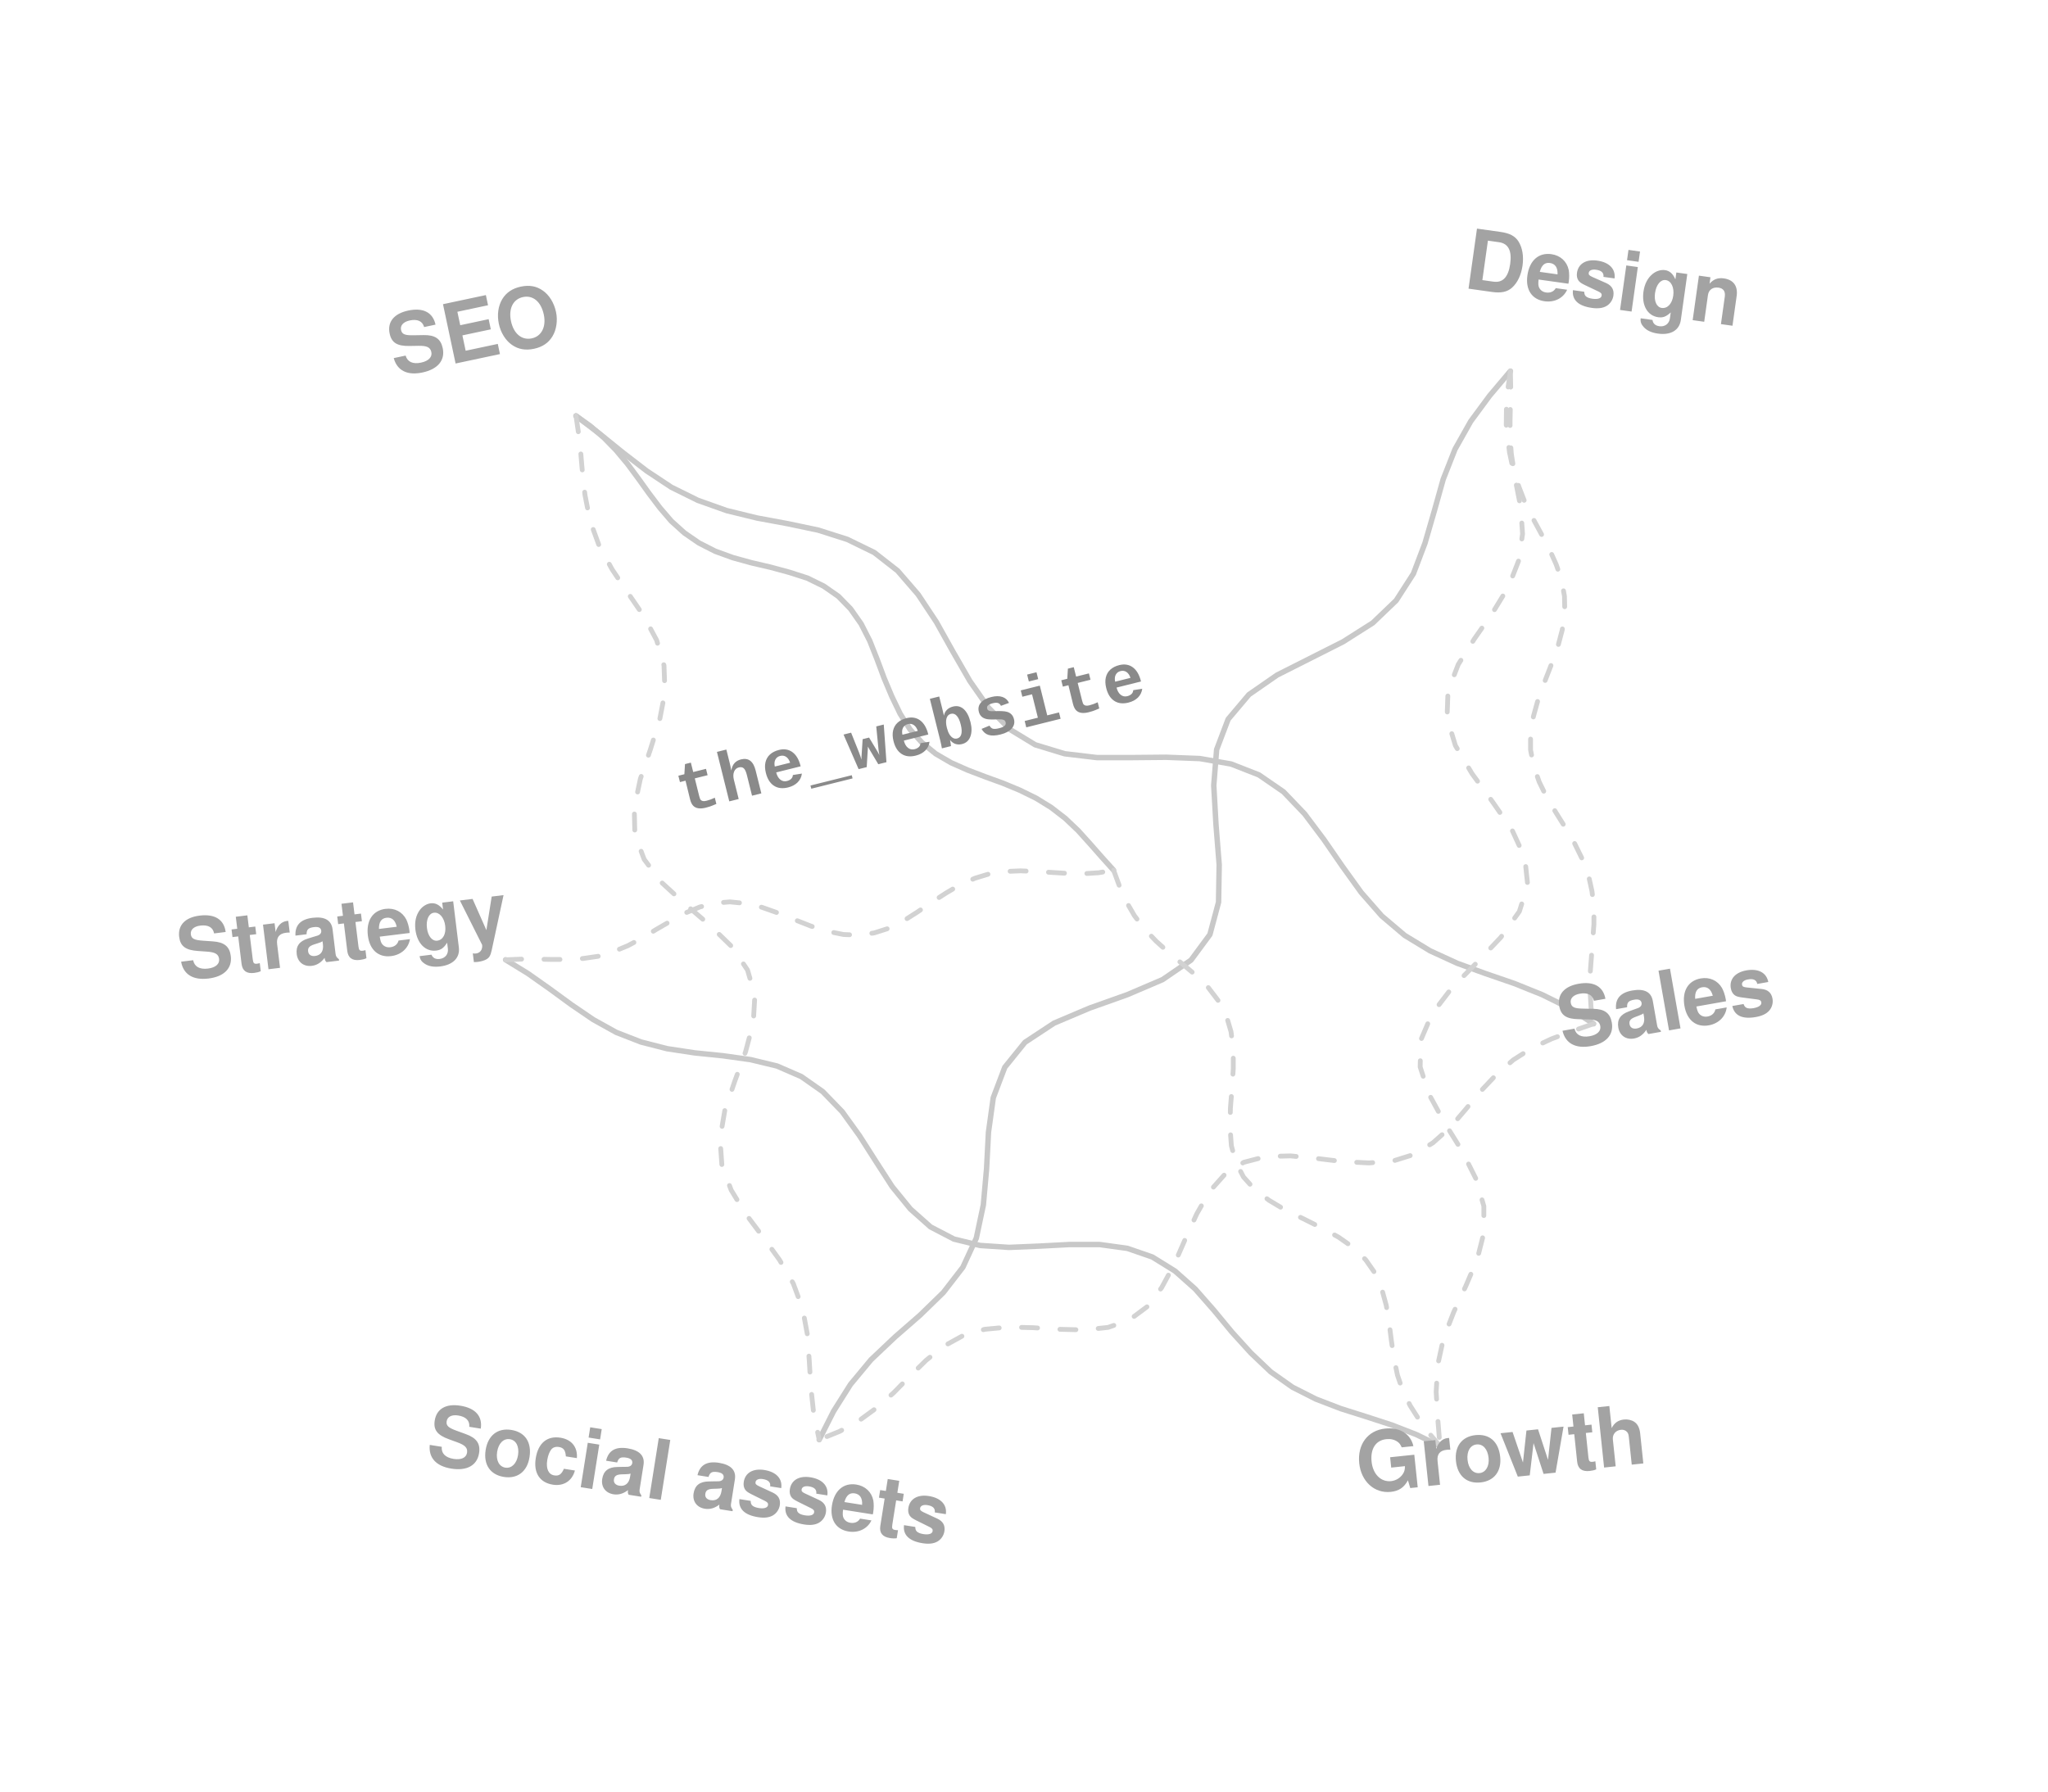
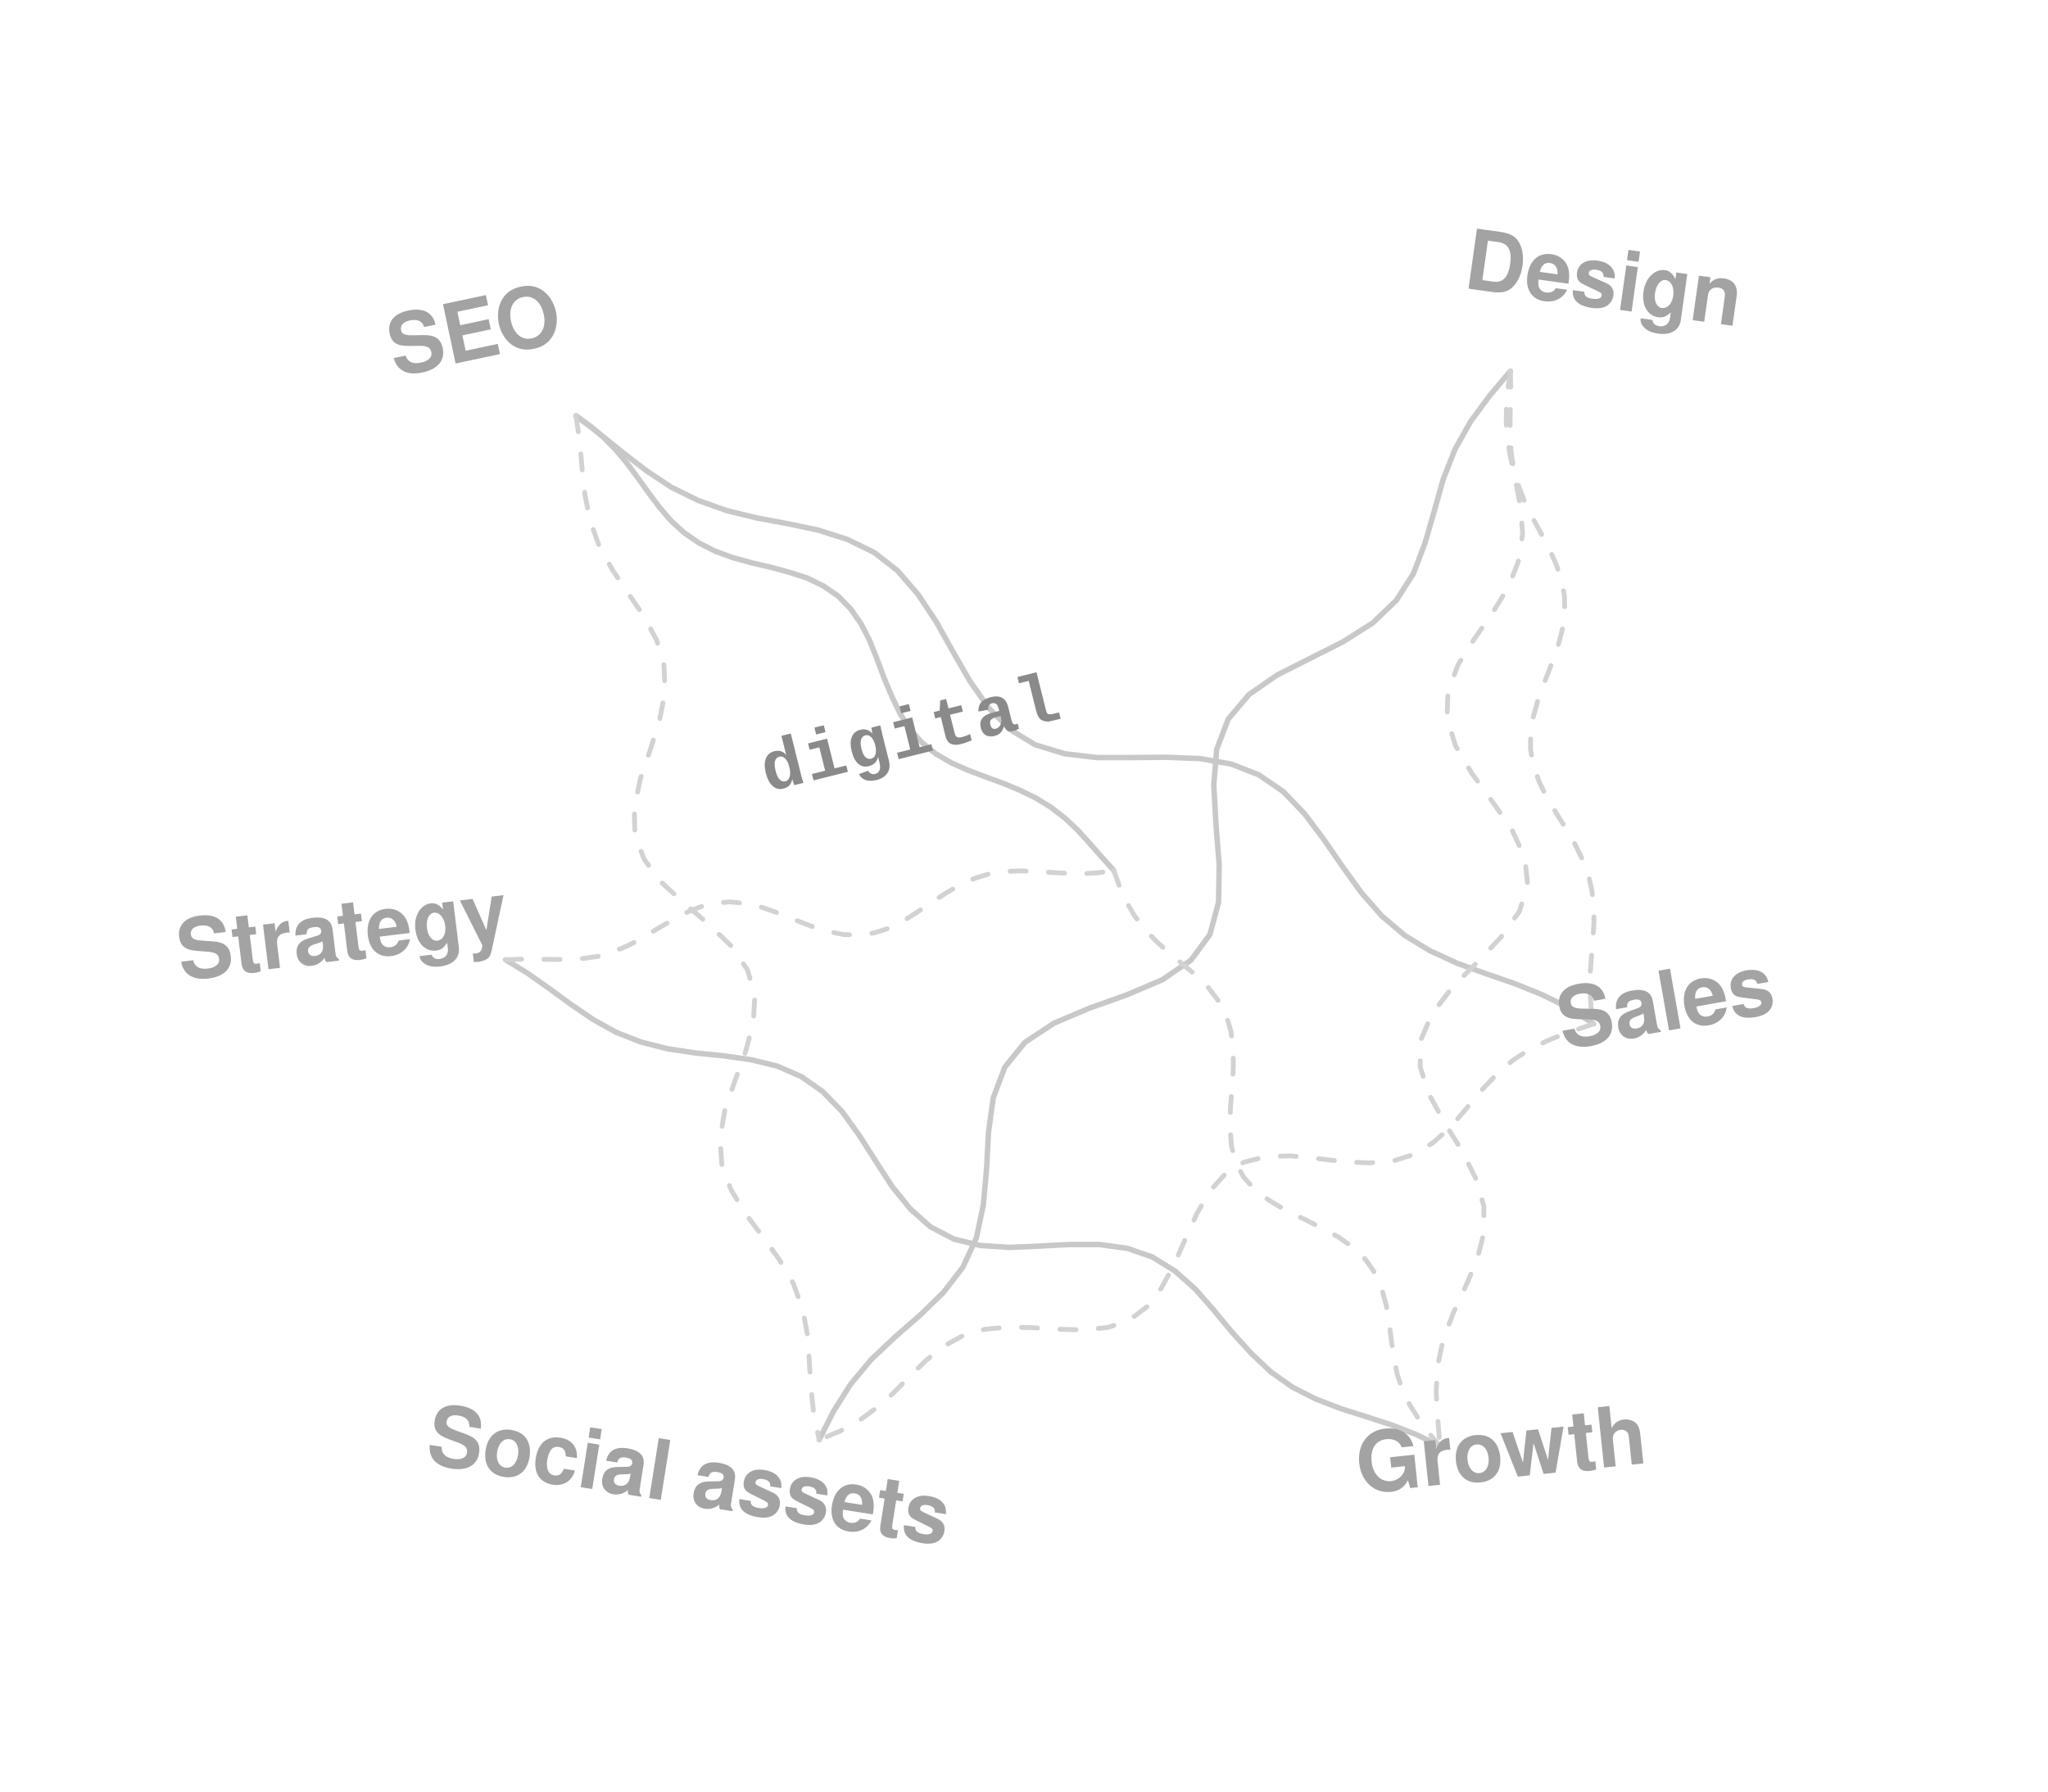
- <svg xmlns="http://www.w3.org/2000/svg" viewBox="0 0 640 560" fill="none" role="img" aria-label="The website, SEO, design, strategy, sales, social assets, and growth all cross-wired to each other in a tangled, chaotic mess of wiggly lines with no center.">
+ <svg xmlns="http://www.w3.org/2000/svg" viewBox="0 0 640 560" fill="none" role="img" aria-label="Digital, SEO, design, strategy, sales, social assets, and growth all cross-wired to each other in a tangled, chaotic mess of wiggly lines with no center.">
  <g stroke="#c8c8c8" stroke-width="1.7" stroke-linecap="round" stroke-linejoin="round" fill="none">
    <path d="M180.0,130.0 L187.4,135.6 L194.7,141.5 L202.1,147.2 L209.8,152.3 L218.1,156.4 L227.1,159.6 L236.5,161.9 L246.2,163.7 L255.7,165.7 L264.8,168.6 L273.2,172.7 L280.5,178.4 L286.9,185.8 L292.6,194.4 L297.8,203.7 L303.1,212.9 L308.9,221.2 L315.6,228.0 L323.5,232.8 L332.7,235.6 L342.8,236.8 L353.5,236.8 L364.4,236.7 L374.9,237.1 L384.7,238.8 L393.4,242.2 L401.1,247.5 L407.7,254.4 L413.7,262.4 L419.5,270.8 L425.4,279.0 L431.8,286.3 L439.0,292.4 L446.9,297.2 L455.4,301.1 L464.2,304.3 L473.2,307.4 L481.9,310.9 L490.2,315.0 L498.0,320.0" />
    <path d="M472.0,116.0 L465.5,123.7 L459.6,131.7 L454.7,140.4 L451.0,149.8 L448.2,159.8 L445.3,169.8 L441.7,179.3 L436.3,187.7 L429.0,194.7 L419.7,200.6 L409.4,205.8 L399.1,211.0 L390.3,217.1 L383.8,224.8 L380.2,234.3 L379.3,245.5 L380.0,257.8 L381.0,270.3 L380.8,282.0 L378.1,292.1 L372.2,300.1 L363.3,306.2 L352.3,310.9 L340.5,315.1 L329.4,319.8 L320.3,325.8 L314.0,333.6 L310.4,343.1 L308.9,353.9 L308.3,365.4 L307.3,376.6 L305.1,387.0 L300.9,396.1 L294.8,404.0 L287.5,411.1 L279.7,417.9 L272.2,425.0 L265.8,432.7 L260.5,441.1 L256.0,450.0" />
    <path d="M158.0,300.0 L165.0,304.3 L171.8,309.1 L178.5,314.0 L185.4,318.7 L192.6,322.7 L200.3,325.7 L208.5,327.8 L217.1,329.1 L225.9,330.0 L234.5,331.2 L242.8,333.2 L250.4,336.5 L257.1,341.2 L263.2,347.5 L268.6,355.0 L273.7,363.0 L278.8,370.9 L284.5,377.9 L290.8,383.5 L298.1,387.3 L306.3,389.3 L315.3,389.9 L324.8,389.5 L334.3,389.0 L343.6,389.0 L352.3,390.2 L360.1,392.9 L367.2,397.3 L373.5,402.9 L379.3,409.5 L385.0,416.4 L390.9,422.9 L397.1,428.8 L403.9,433.6 L411.2,437.3 L419.0,440.3 L426.9,442.8 L434.9,445.4 L442.6,448.4 L450.0,452.0" />
    <path d="M348.0,272.0 L344.3,267.9 L340.6,263.7 L336.9,259.6 L332.9,255.8 L328.5,252.4 L323.8,249.5 L318.7,247.0 L313.4,244.8 L307.9,242.8 L302.4,240.7 L297.2,238.4 L292.4,235.6 L288.1,232.1 L284.4,228.0 L281.3,223.1 L278.7,217.7 L276.3,212.0 L274.1,206.1 L271.8,200.3 L269.1,195.0 L265.8,190.3 L262.0,186.4 L257.4,183.2 L252.3,180.7 L246.7,178.9 L240.8,177.3 L234.8,175.9 L229.0,174.3 L223.5,172.3 L218.4,169.7 L213.9,166.6 L209.8,162.9 L206.2,158.7 L202.8,154.2 L199.5,149.6 L196.1,145.0 L192.5,140.7 L188.7,136.8 L184.5,133.2 L180.0,130.0" />
  </g>
  <g stroke="#d2d2d2" stroke-width="1.5" stroke-dasharray="5 7" stroke-linecap="round" stroke-linejoin="round" fill="none">
    <path d="M180.0,130.0 L181.2,138.2 L181.9,146.4 L182.8,154.7 L184.4,162.8 L187.2,170.5 L191.3,178.0 L196.2,185.3 L201.2,192.6 L205.2,200.1 L207.5,208.0 L207.8,216.4 L206.1,225.2 L203.2,234.4 L200.1,243.5 L198.2,252.5 L198.4,260.9 L201.3,268.6 L206.7,275.8 L214.0,282.5 L221.7,289.1 L228.7,295.9 L233.6,303.2 L235.9,311.1 L235.4,319.7 L233.0,328.7 L229.6,338.0 L226.5,347.1 L225.0,355.9 L225.6,364.3 L228.5,372.0 L233.0,379.4 L238.4,386.6 L243.6,393.8 L247.9,401.2 L250.8,409.0 L252.3,417.1 L252.9,425.4 L253.4,433.7 L254.3,442.0 L256.0,450.0" />
    <path d="M498.0,320.0 L491.4,322.3 L484.9,324.7 L478.7,327.6 L472.9,331.3 L467.6,335.9 L462.6,341.2 L457.9,346.9 L453.1,352.5 L447.8,357.2 L442.0,360.8 L435.3,362.9 L427.8,363.5 L419.8,363.1 L411.5,362.1 L403.3,361.3 L395.6,361.5 L388.7,363.3 L382.9,366.9 L378.0,372.4 L374.0,379.4 L370.4,387.3 L366.9,395.3 L363.0,402.5 L358.4,408.5 L352.9,412.6 L346.3,414.9 L338.9,415.7 L331.0,415.5 L322.9,415.0 L315.1,414.8 L307.7,415.5 L300.9,417.5 L294.9,420.8 L289.4,425.2 L284.3,430.2 L279.3,435.3 L274.0,440.0 L268.4,444.1 L262.4,447.4 L256.0,450.0" />
    <path d="M472.0,116.0 L472.1,121.2 L472.0,126.4 L471.9,131.6 L471.9,136.7 L472.3,141.9 L473.1,147.0 L474.6,152.0 L476.5,156.9 L478.9,161.8 L481.5,166.6 L484.1,171.5 L486.3,176.4 L488.0,181.3 L488.9,186.4 L489.0,191.6 L488.2,196.9 L486.8,202.2 L484.8,207.7 L482.7,213.1 L480.7,218.5 L479.2,223.9 L478.3,229.2 L478.3,234.4 L479.3,239.5 L481.0,244.4 L483.4,249.3 L486.3,254.1 L489.3,258.9 L492.1,263.7 L494.5,268.6 L496.4,273.6 L497.5,278.6 L498.1,283.7 L498.1,288.9 L497.7,294.1 L497.3,299.4 L496.9,304.6 L496.9,309.8 L497.2,314.9 L498.0,320.0" />
    <path d="M348.0,272.0 L349.8,276.9 L351.9,281.7 L354.5,286.2 L357.6,290.3 L361.3,294.2 L365.3,297.8 L369.6,301.4 L373.8,304.9 L377.6,308.7 L380.8,312.9 L383.2,317.4 L384.7,322.5 L385.4,328.1 L385.4,334.0 L385.0,340.2 L384.5,346.4 L384.4,352.5 L384.8,358.1 L386.2,363.3 L388.6,367.9 L392.1,371.8 L396.6,375.2 L401.8,378.3 L407.4,381.0 L413.0,383.8 L418.3,386.7 L423.0,390.0 L426.8,393.8 L429.8,398.1 L431.8,402.9 L433.2,408.0 L434.1,413.5 L434.8,419.0 L435.6,424.5 L436.7,429.8 L438.4,434.8 L440.7,439.4 L443.5,443.8 L446.6,448.0 L450.0,452.0" />
    <path d="M158.0,300.0 L162.8,299.8 L167.7,299.8 L172.5,299.9 L177.4,299.9 L182.2,299.6 L187.0,298.9 L191.6,297.5 L196.2,295.6 L200.7,293.2 L205.1,290.5 L209.6,287.9 L214.1,285.4 L218.7,283.5 L223.3,282.3 L228.1,281.9 L233.1,282.4 L238.1,283.6 L243.2,285.4 L248.4,287.5 L253.5,289.5 L258.6,291.1 L263.6,292.1 L268.5,292.3 L273.2,291.6 L277.9,290.1 L282.4,287.8 L286.8,285.0 L291.2,282.0 L295.7,279.1 L300.1,276.5 L304.7,274.5 L309.3,273.1 L314.1,272.4 L318.9,272.2 L323.8,272.4 L328.7,272.7 L333.6,273.0 L338.5,273.1 L343.3,272.8 L348.0,272.0" />
    <path d="M472.0,116.0 L470.8,124.4 L470.7,132.8 L471.7,141.3 L473.5,149.8 L475.2,158.4 L475.8,166.9 L474.6,175.2 L471.4,183.4 L466.4,191.6 L460.8,199.6 L455.7,207.7 L452.5,216.0 L452.2,224.4 L454.8,233.0 L460.0,241.8 L466.4,250.6 L472.5,259.4 L476.5,268.1 L477.4,276.6 L474.8,284.9 L469.0,293.0 L461.5,300.9 L453.7,308.8 L447.5,316.9 L444.0,325.1 L443.8,333.5 L446.6,342.1 L451.4,350.9 L456.8,359.6 L461.2,368.4 L463.7,377.0 L463.7,385.4 L461.6,393.7 L458.1,401.9 L454.3,410.1 L451.1,418.3 L449.3,426.6 L448.8,435.1 L449.3,443.5 L450.0,452.0" />
  </g>
  <g font-family="-apple-system, BlinkMacSystemFont, 'Segoe UI', system-ui, Helvetica, Arial, sans-serif" font-size="26" font-weight="600" fill="#a3a3a3">
    <text transform="rotate(-12 150 112)" x="150" y="112" text-anchor="middle">SEO</text>
    <text transform="rotate(8 500 96)" x="500" y="96" text-anchor="middle">Design</text>
    <text transform="rotate(-7 108 300)" x="108" y="300" text-anchor="middle">Strategy</text>
    <text transform="rotate(-10 522 322)" x="522" y="322" text-anchor="middle">Sales</text>
    <text transform="rotate(9 214 470)" x="214" y="470" text-anchor="middle">Social assets</text>
    <text transform="rotate(-6 470 462)" x="470" y="462" text-anchor="middle">Growth</text>
-     <text transform="rotate(-14 286 236)" x="286" y="236" text-anchor="middle" fill="#8a8a8a" font-family="'SF Mono', SFMono-Regular, Menlo, Consolas, 'Liberation Mono', monospace" font-size="22" letter-spacing="0.5">the_website</text>
+     <text transform="rotate(-14 286 236)" x="286" y="236" text-anchor="middle" fill="#8a8a8a" font-family="'SF Mono', SFMono-Regular, Menlo, Consolas, 'Liberation Mono', monospace" font-size="22" letter-spacing="0.5">digital</text>
  </g>
</svg>
